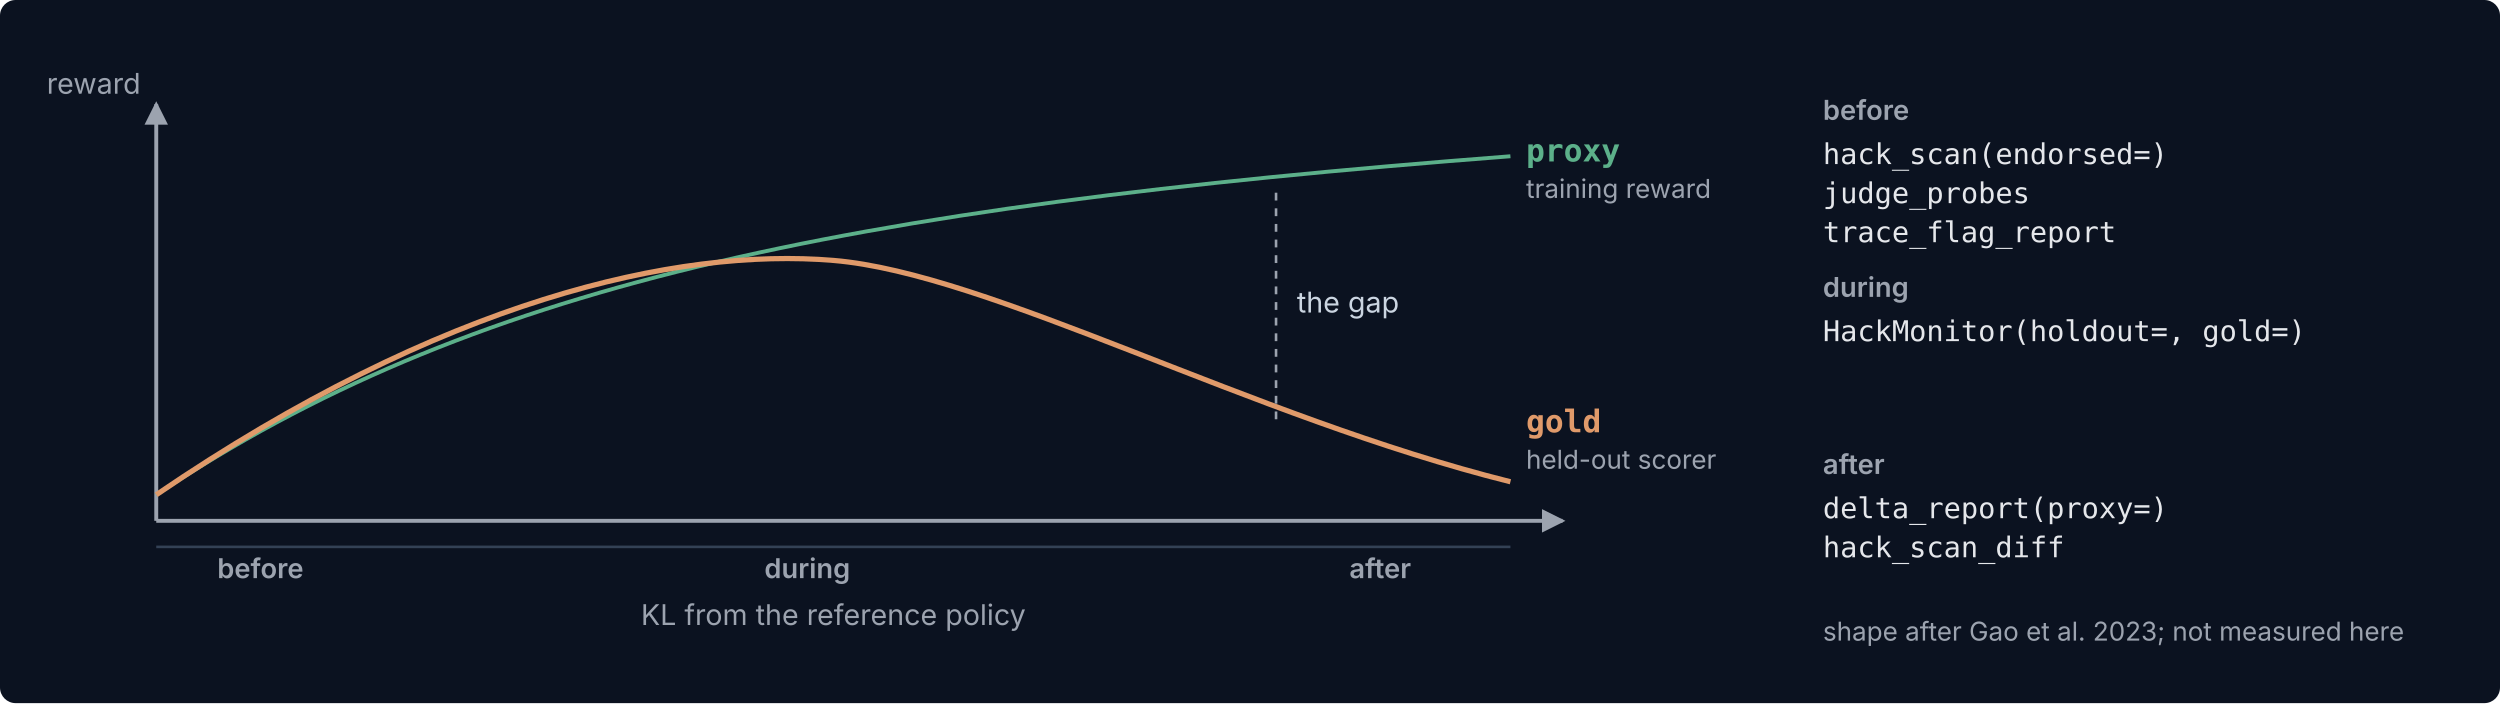
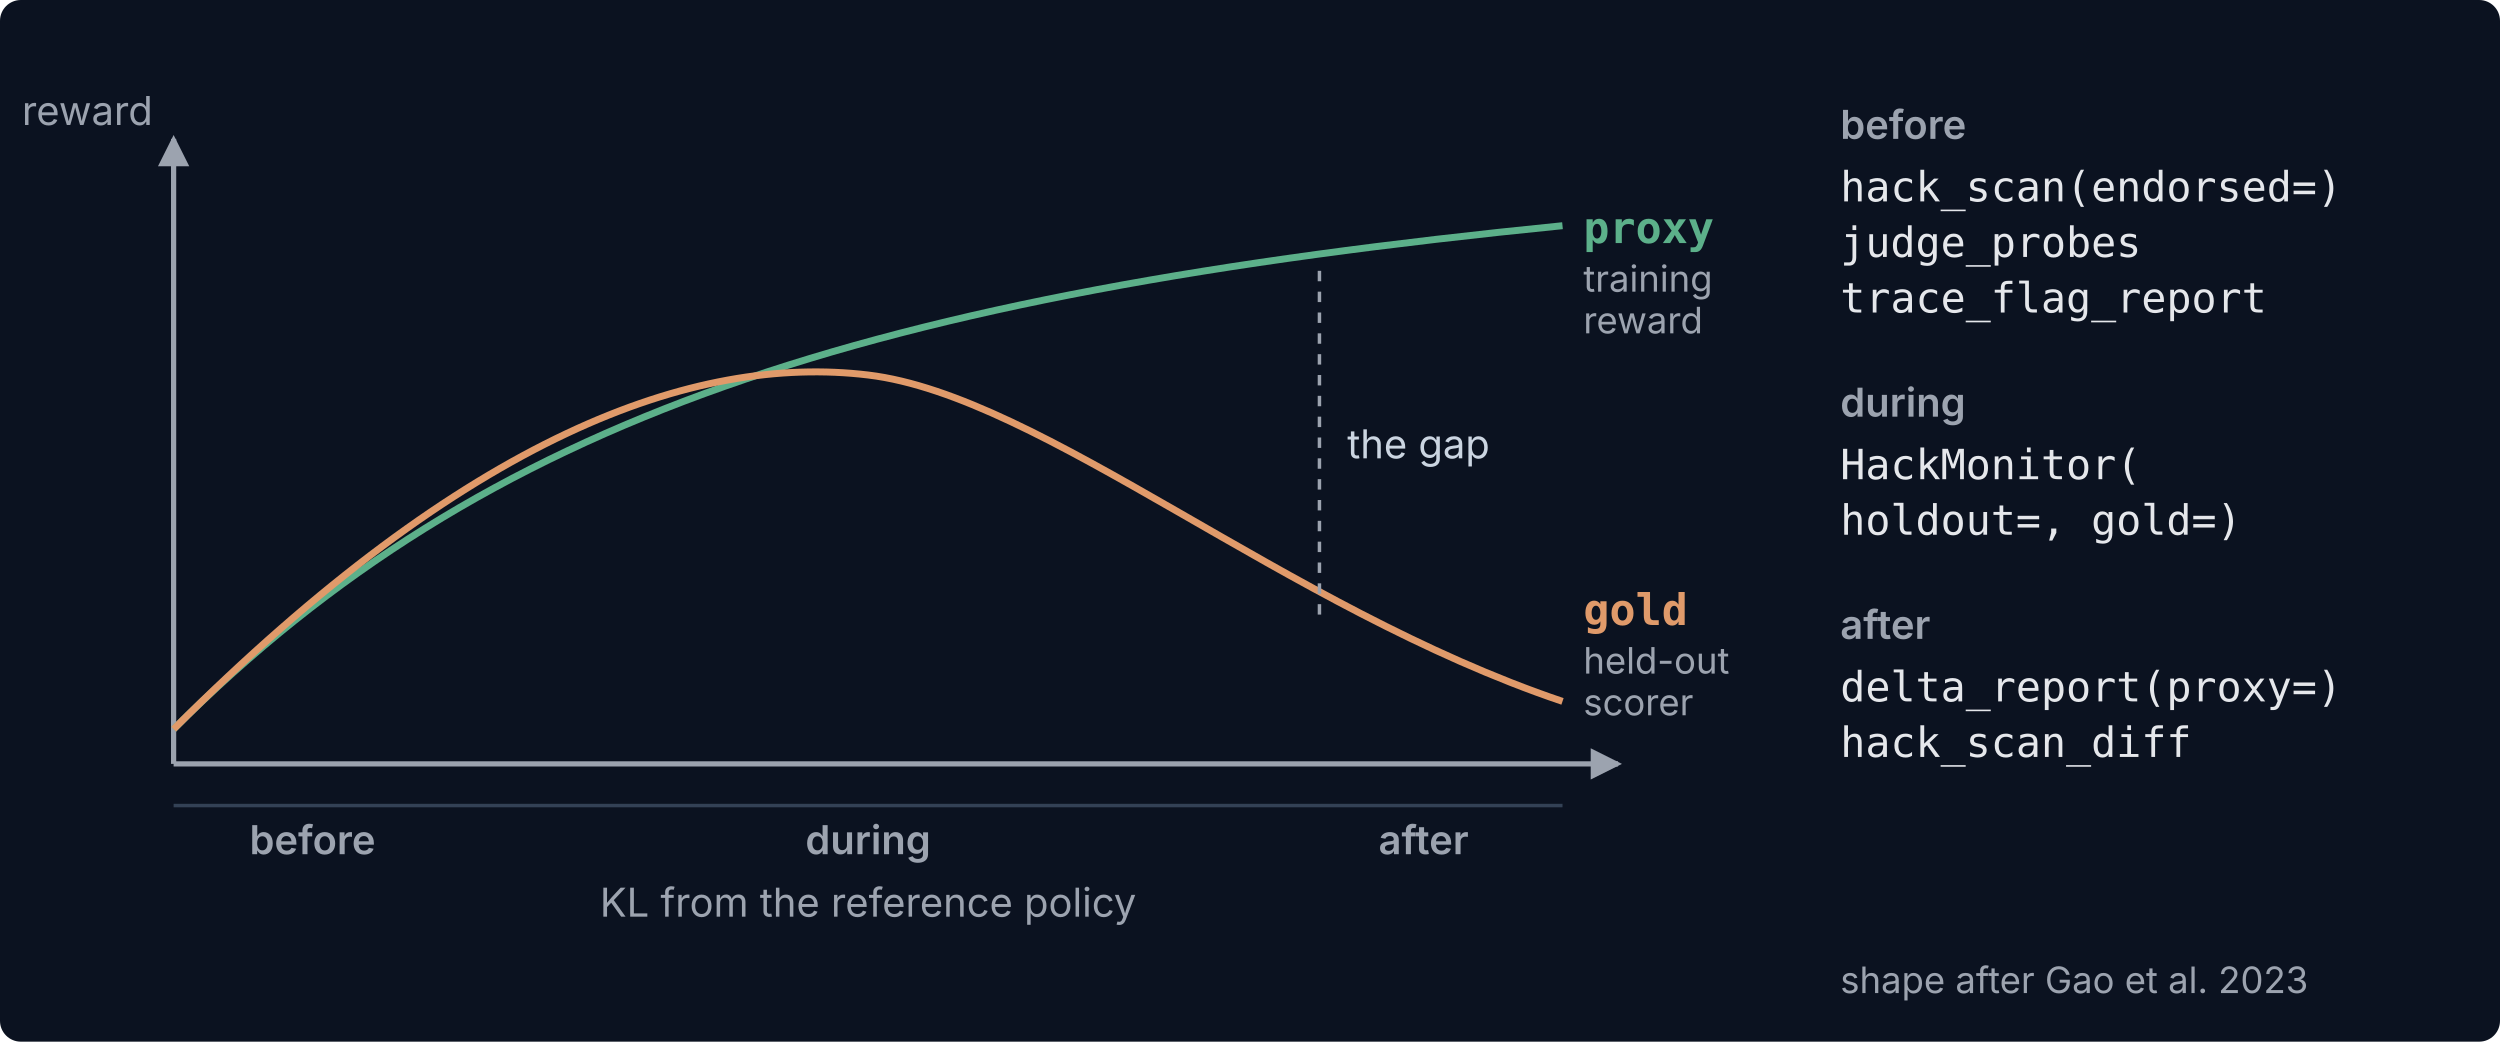
- <svg xmlns="http://www.w3.org/2000/svg" viewBox="0 0 960 270" width="960" height="270" role="img" aria-label="Proxy reward keeps climbing while gold reward turns over as KL grows; the five checks placed before, during and after">
+ <svg xmlns="http://www.w3.org/2000/svg" viewBox="0 0 720 300" width="720" height="300" role="img" aria-label="Proxy reward keeps climbing while gold reward turns over as KL grows; the five checks placed before, during and after">
  <defs>
    <marker id="arrow" viewBox="0 0 8 8" refX="7" refY="4" markerWidth="6" markerHeight="6" orient="auto">
      <path d="M0,0 L8,4 L0,8 z" fill="#9CA3AF" />
    </marker>
    <marker id="arrow-green" viewBox="0 0 8 8" refX="7" refY="4" markerWidth="6" markerHeight="6" orient="auto">
      <path d="M0,0 L8,4 L0,8 z" fill="#5CB08A" />
    </marker>
  </defs>
-   <rect width="960" height="270" rx="6" fill="#0B1220" />
-   <line x1="60" y1="200" x2="600" y2="200" stroke="#9CA3AF" stroke-width="1.5" marker-end="url(#arrow)" />
-   <line x1="60" y1="200" x2="60" y2="40" stroke="#9CA3AF" stroke-width="1.5" marker-end="url(#arrow)" />
-   <text x="320.0" y="240" font-family="ui-sans-serif, system-ui, -apple-system, 'Segoe UI', Inter, sans-serif" font-size="11" font-weight="400" fill="#9CA3AF" text-anchor="middle">KL from the reference policy</text>
-   <text x="54" y="36" font-family="ui-sans-serif, system-ui, -apple-system, 'Segoe UI', Inter, sans-serif" font-size="11" font-weight="400" fill="#9CA3AF" text-anchor="end">reward</text>
-   <path d="M 60 190 C 180 110, 320 80, 580 60" fill="none" stroke="#5CB08A" stroke-width="1.5" />
-   <text x="586" y="62" font-family="ui-monospace, SFMono-Regular, Menlo, Consolas, monospace" font-size="12" font-weight="600" fill="#5CB08A" text-anchor="start">proxy</text>
-   <text x="586" y="76" font-family="ui-sans-serif, system-ui, -apple-system, 'Segoe UI', Inter, sans-serif" font-size="10" font-weight="400" fill="#9CA3AF" text-anchor="start">training reward</text>
-   <path d="M 60 190 C 170 115, 260 95, 320 100 S 480 160, 580 185" fill="none" stroke="#E09A6A" stroke-width="2" />
-   <text x="586" y="166" font-family="ui-monospace, SFMono-Regular, Menlo, Consolas, monospace" font-size="12" font-weight="600" fill="#E09A6A" text-anchor="start">gold</text>
-   <text x="586" y="180" font-family="ui-sans-serif, system-ui, -apple-system, 'Segoe UI', Inter, sans-serif" font-size="10" font-weight="400" fill="#9CA3AF" text-anchor="start">held-out scorer</text>
-   <line x1="490" y1="74" x2="490" y2="164" stroke="#9CA3AF" stroke-width="1" stroke-dasharray="3 3" />
-   <text x="498" y="120" font-family="ui-sans-serif, system-ui, -apple-system, 'Segoe UI', Inter, sans-serif" font-size="11" font-weight="400" fill="#CBD5E1" text-anchor="start">the gap</text>
-   <text x="100" y="222" font-family="ui-sans-serif, system-ui, -apple-system, 'Segoe UI', Inter, sans-serif" font-size="10.5" font-weight="600" fill="#9CA3AF" text-anchor="middle">before</text>
-   <text x="310" y="222" font-family="ui-sans-serif, system-ui, -apple-system, 'Segoe UI', Inter, sans-serif" font-size="10.5" font-weight="600" fill="#9CA3AF" text-anchor="middle">during</text>
-   <text x="530" y="222" font-family="ui-sans-serif, system-ui, -apple-system, 'Segoe UI', Inter, sans-serif" font-size="10.5" font-weight="600" fill="#9CA3AF" text-anchor="middle">after</text>
-   <line x1="60" y1="210" x2="580" y2="210" stroke="#334155" stroke-width="1" />
-   <text x="700" y="46" font-family="ui-sans-serif, system-ui, -apple-system, 'Segoe UI', Inter, sans-serif" font-size="10.5" font-weight="600" fill="#9CA3AF" text-anchor="start">before</text>
-   <text x="700" y="63" font-family="ui-monospace, SFMono-Regular, Menlo, Consolas, monospace" font-size="11" font-weight="400" fill="#E5E7EB" text-anchor="start">hack_scan(endorsed=)</text>
-   <text x="700" y="78" font-family="ui-monospace, SFMono-Regular, Menlo, Consolas, monospace" font-size="11" font-weight="400" fill="#E5E7EB" text-anchor="start">judge_probes</text>
-   <text x="700" y="93" font-family="ui-monospace, SFMono-Regular, Menlo, Consolas, monospace" font-size="11" font-weight="400" fill="#E5E7EB" text-anchor="start">trace_flag_report</text>
-   <text x="700" y="114" font-family="ui-sans-serif, system-ui, -apple-system, 'Segoe UI', Inter, sans-serif" font-size="10.5" font-weight="600" fill="#9CA3AF" text-anchor="start">during</text>
-   <text x="700" y="131" font-family="ui-monospace, SFMono-Regular, Menlo, Consolas, monospace" font-size="11" font-weight="400" fill="#E5E7EB" text-anchor="start">HackMonitor(holdout=, gold=)</text>
-   <text x="700" y="182" font-family="ui-sans-serif, system-ui, -apple-system, 'Segoe UI', Inter, sans-serif" font-size="10.5" font-weight="600" fill="#9CA3AF" text-anchor="start">after</text>
-   <text x="700" y="199" font-family="ui-monospace, SFMono-Regular, Menlo, Consolas, monospace" font-size="11" font-weight="400" fill="#E5E7EB" text-anchor="start">delta_report(proxy=)</text>
-   <text x="700" y="214" font-family="ui-monospace, SFMono-Regular, Menlo, Consolas, monospace" font-size="11" font-weight="400" fill="#E5E7EB" text-anchor="start">hack_scan_diff</text>
-   <text x="700" y="246" font-family="ui-sans-serif, system-ui, -apple-system, 'Segoe UI', Inter, sans-serif" font-size="10" font-weight="400" fill="#9CA3AF" text-anchor="start">shape after Gao et al. 2023; not measured here</text>
+   <rect width="720" height="300" rx="6" fill="#0B1220" />
+   <path d="M 50 220 L 466 220" fill="none" stroke="#9CA3AF" stroke-width="1.5" marker-end="url(#arrow)" />
+   <path d="M 50 220 L 50 40" fill="none" stroke="#9CA3AF" stroke-width="1.5" marker-end="url(#arrow)" />
+   <text x="250.0" y="264" font-family="ui-sans-serif, system-ui, -apple-system, 'Segoe UI', Inter, sans-serif" font-size="11.5" font-weight="400" fill="#9CA3AF" text-anchor="middle">KL from the reference policy</text>
+   <text x="44" y="36" font-family="ui-sans-serif, system-ui, -apple-system, 'Segoe UI', Inter, sans-serif" font-size="11.5" font-weight="400" fill="#9CA3AF" text-anchor="end">reward</text>
+   <path d="M 50 210 C 140 120, 250 85, 450 65" fill="none" stroke="#5CB08A" stroke-width="2" />
+   <text x="456" y="70" font-family="ui-monospace, SFMono-Regular, Menlo, Consolas, monospace" font-size="12.5" font-weight="600" fill="#5CB08A" text-anchor="start">proxy</text>
+   <text x="456" y="84" font-family="ui-sans-serif, system-ui, -apple-system, 'Segoe UI', Inter, sans-serif" font-size="10.5" font-weight="400" fill="#9CA3AF" text-anchor="start">training</text>
+   <text x="456" y="96" font-family="ui-sans-serif, system-ui, -apple-system, 'Segoe UI', Inter, sans-serif" font-size="10.5" font-weight="400" fill="#9CA3AF" text-anchor="start">reward</text>
+   <path d="M 50 210 C 135 125, 200 102, 250 108 S 370 175, 450 202" fill="none" stroke="#E09A6A" stroke-width="2" />
+   <text x="456" y="180" font-family="ui-monospace, SFMono-Regular, Menlo, Consolas, monospace" font-size="12.5" font-weight="600" fill="#E09A6A" text-anchor="start">gold</text>
+   <text x="456" y="194" font-family="ui-sans-serif, system-ui, -apple-system, 'Segoe UI', Inter, sans-serif" font-size="10.5" font-weight="400" fill="#9CA3AF" text-anchor="start">held-out</text>
+   <text x="456" y="206" font-family="ui-sans-serif, system-ui, -apple-system, 'Segoe UI', Inter, sans-serif" font-size="10.5" font-weight="400" fill="#9CA3AF" text-anchor="start">scorer</text>
+   <line x1="380" y1="78" x2="380" y2="180" stroke="#9CA3AF" stroke-width="1" stroke-dasharray="3 3" />
+   <text x="388" y="132" font-family="ui-sans-serif, system-ui, -apple-system, 'Segoe UI', Inter, sans-serif" font-size="11.5" font-weight="400" fill="#CBD5E1" text-anchor="start">the gap</text>
+   <line x1="50" y1="232" x2="450" y2="232" stroke="#334155" stroke-width="1" />
+   <text x="90" y="246" font-family="ui-sans-serif, system-ui, -apple-system, 'Segoe UI', Inter, sans-serif" font-size="11.5" font-weight="600" fill="#9CA3AF" text-anchor="middle">before</text>
+   <text x="250" y="246" font-family="ui-sans-serif, system-ui, -apple-system, 'Segoe UI', Inter, sans-serif" font-size="11.5" font-weight="600" fill="#9CA3AF" text-anchor="middle">during</text>
+   <text x="410" y="246" font-family="ui-sans-serif, system-ui, -apple-system, 'Segoe UI', Inter, sans-serif" font-size="11.5" font-weight="600" fill="#9CA3AF" text-anchor="middle">after</text>
+   <text x="530" y="40" font-family="ui-sans-serif, system-ui, -apple-system, 'Segoe UI', Inter, sans-serif" font-size="11.5" font-weight="600" fill="#9CA3AF" text-anchor="start">before</text>
+   <text x="530" y="58" font-family="ui-monospace, SFMono-Regular, Menlo, Consolas, monospace" font-size="12" font-weight="400" fill="#E5E7EB" text-anchor="start">hack_scan(endorsed=)</text>
+   <text x="530" y="74" font-family="ui-monospace, SFMono-Regular, Menlo, Consolas, monospace" font-size="12" font-weight="400" fill="#E5E7EB" text-anchor="start">judge_probes</text>
+   <text x="530" y="90" font-family="ui-monospace, SFMono-Regular, Menlo, Consolas, monospace" font-size="12" font-weight="400" fill="#E5E7EB" text-anchor="start">trace_flag_report</text>
+   <text x="530" y="120" font-family="ui-sans-serif, system-ui, -apple-system, 'Segoe UI', Inter, sans-serif" font-size="11.5" font-weight="600" fill="#9CA3AF" text-anchor="start">during</text>
+   <text x="530" y="138" font-family="ui-monospace, SFMono-Regular, Menlo, Consolas, monospace" font-size="12" font-weight="400" fill="#E5E7EB" text-anchor="start">HackMonitor(</text>
+   <text x="530" y="154" font-family="ui-monospace, SFMono-Regular, Menlo, Consolas, monospace" font-size="12" font-weight="400" fill="#E5E7EB" text-anchor="start">  holdout=, gold=)</text>
+   <text x="530" y="184" font-family="ui-sans-serif, system-ui, -apple-system, 'Segoe UI', Inter, sans-serif" font-size="11.5" font-weight="600" fill="#9CA3AF" text-anchor="start">after</text>
+   <text x="530" y="202" font-family="ui-monospace, SFMono-Regular, Menlo, Consolas, monospace" font-size="12" font-weight="400" fill="#E5E7EB" text-anchor="start">delta_report(proxy=)</text>
+   <text x="530" y="218" font-family="ui-monospace, SFMono-Regular, Menlo, Consolas, monospace" font-size="12" font-weight="400" fill="#E5E7EB" text-anchor="start">hack_scan_diff</text>
+   <text x="530" y="286" font-family="ui-sans-serif, system-ui, -apple-system, 'Segoe UI', Inter, sans-serif" font-size="10.5" font-weight="400" fill="#9CA3AF" text-anchor="start">shape after Gao et al. 2023</text>
</svg>
